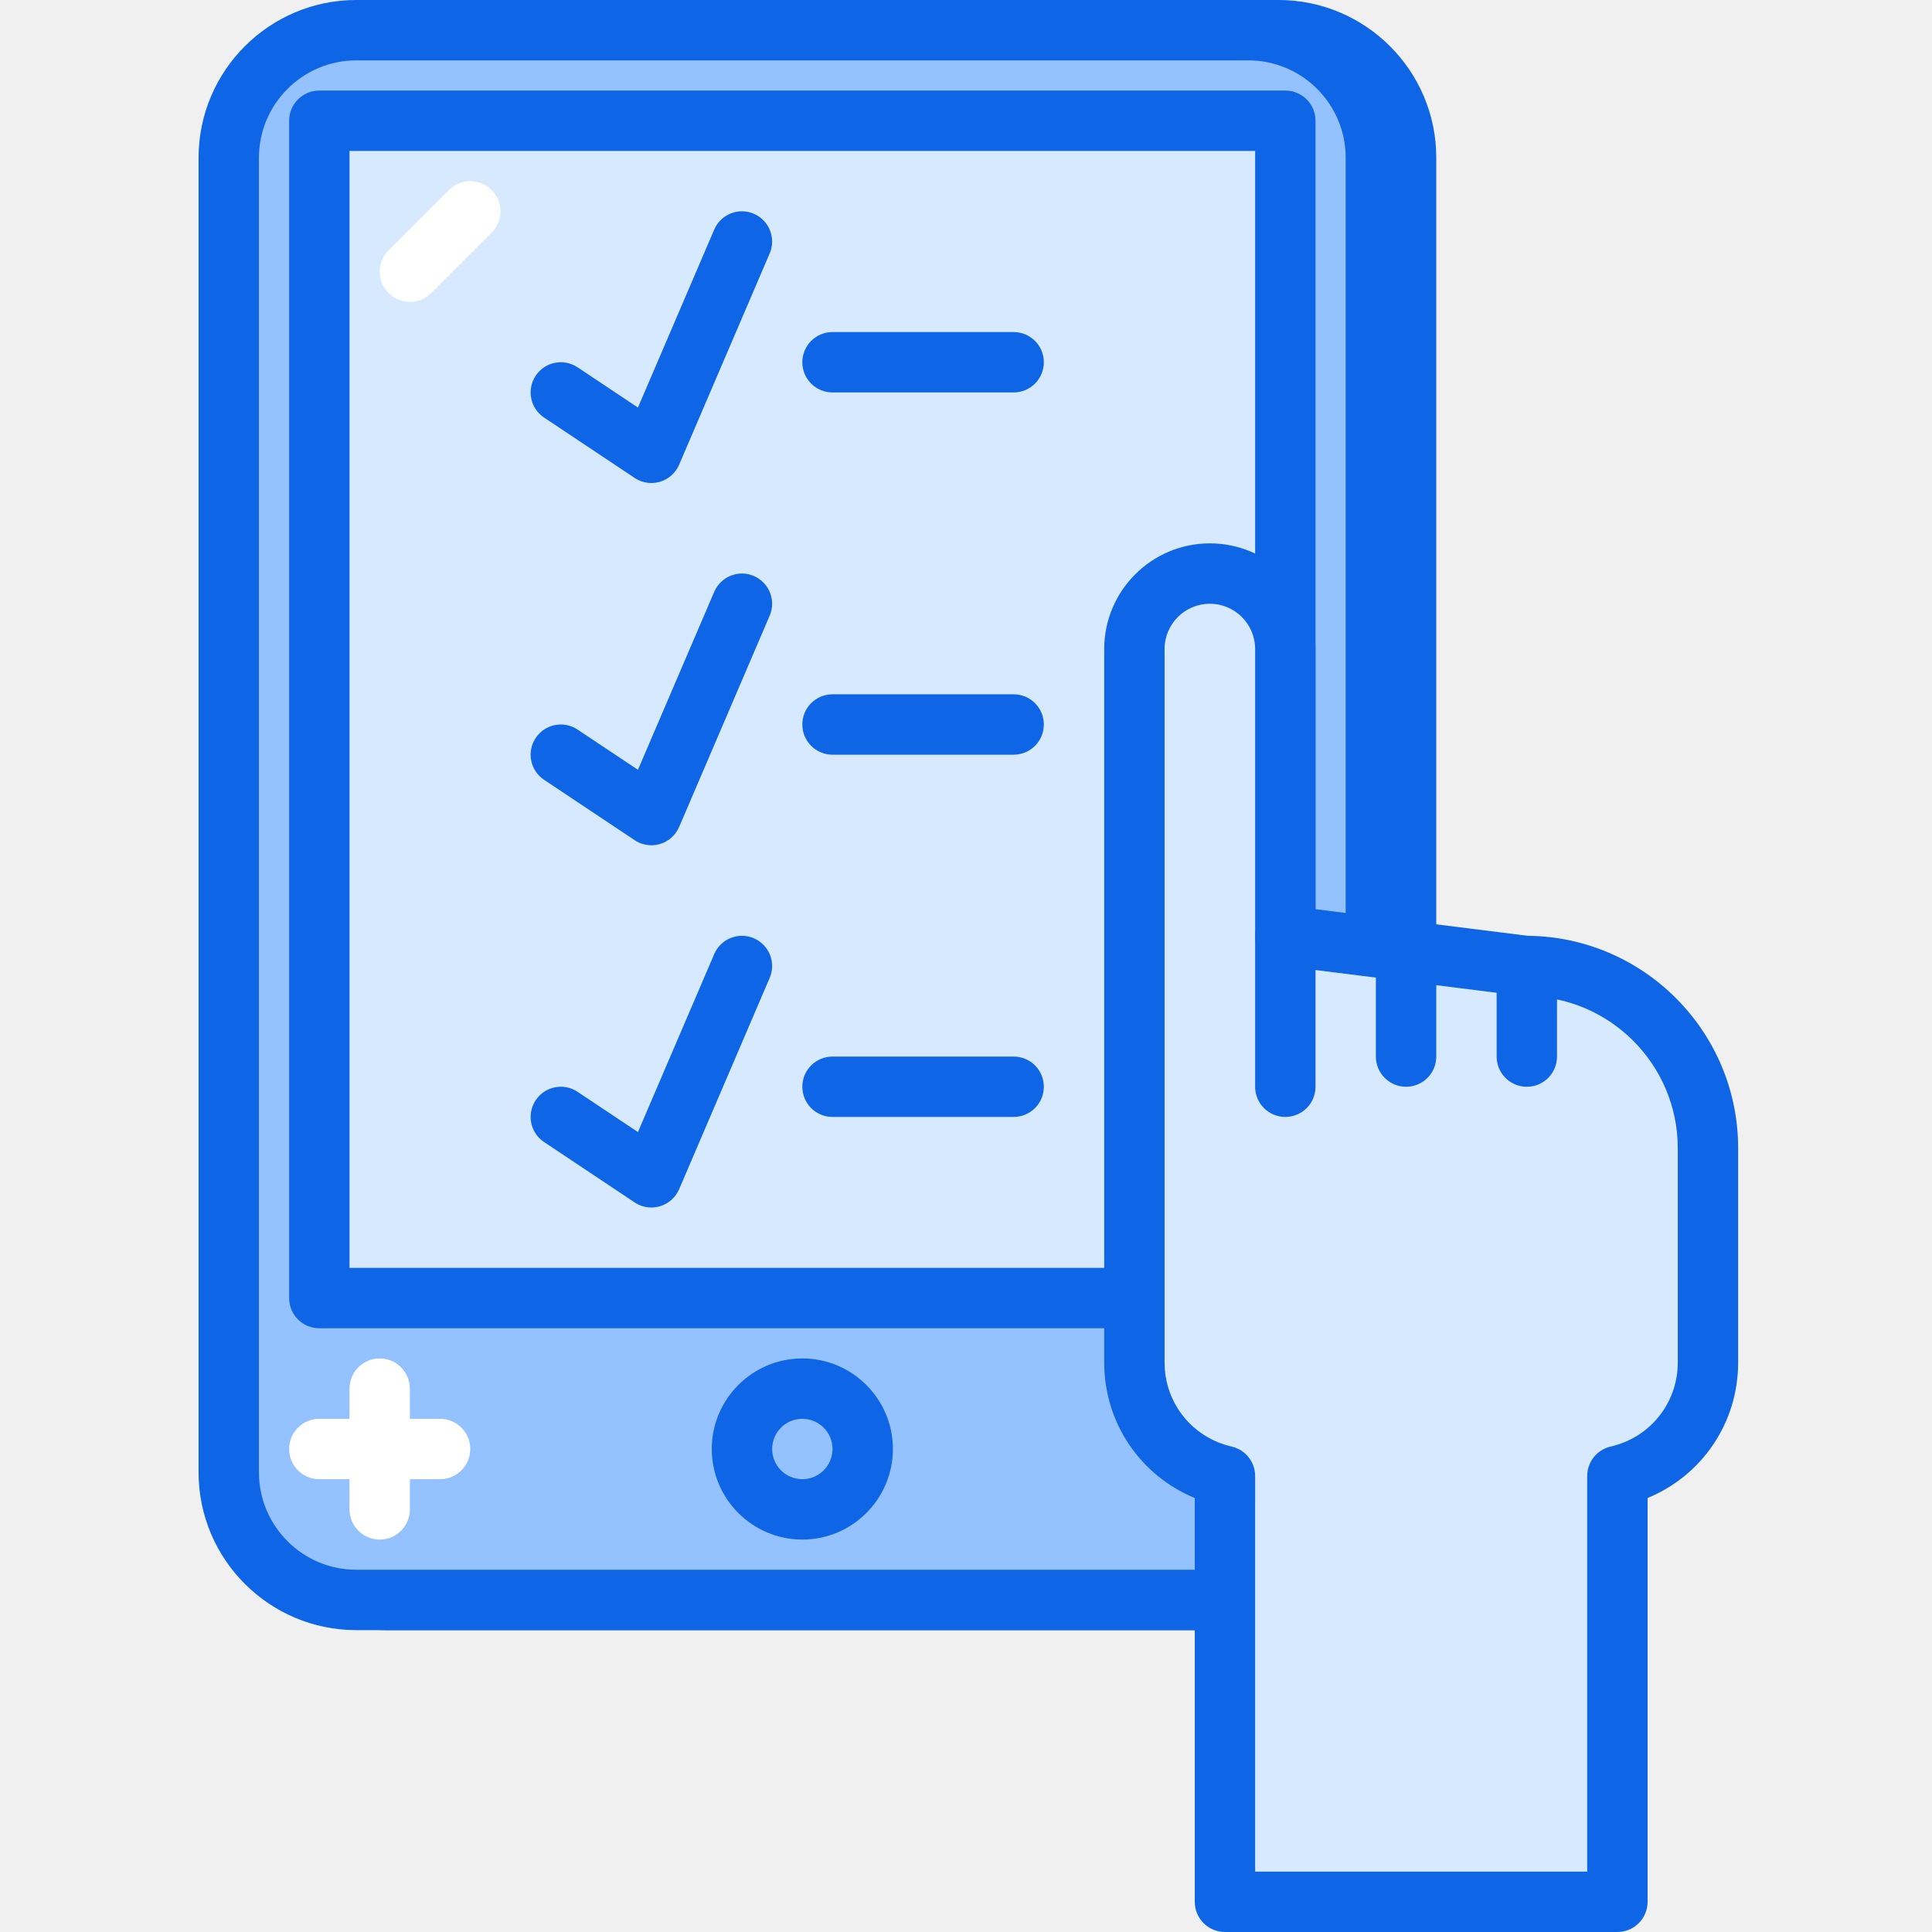
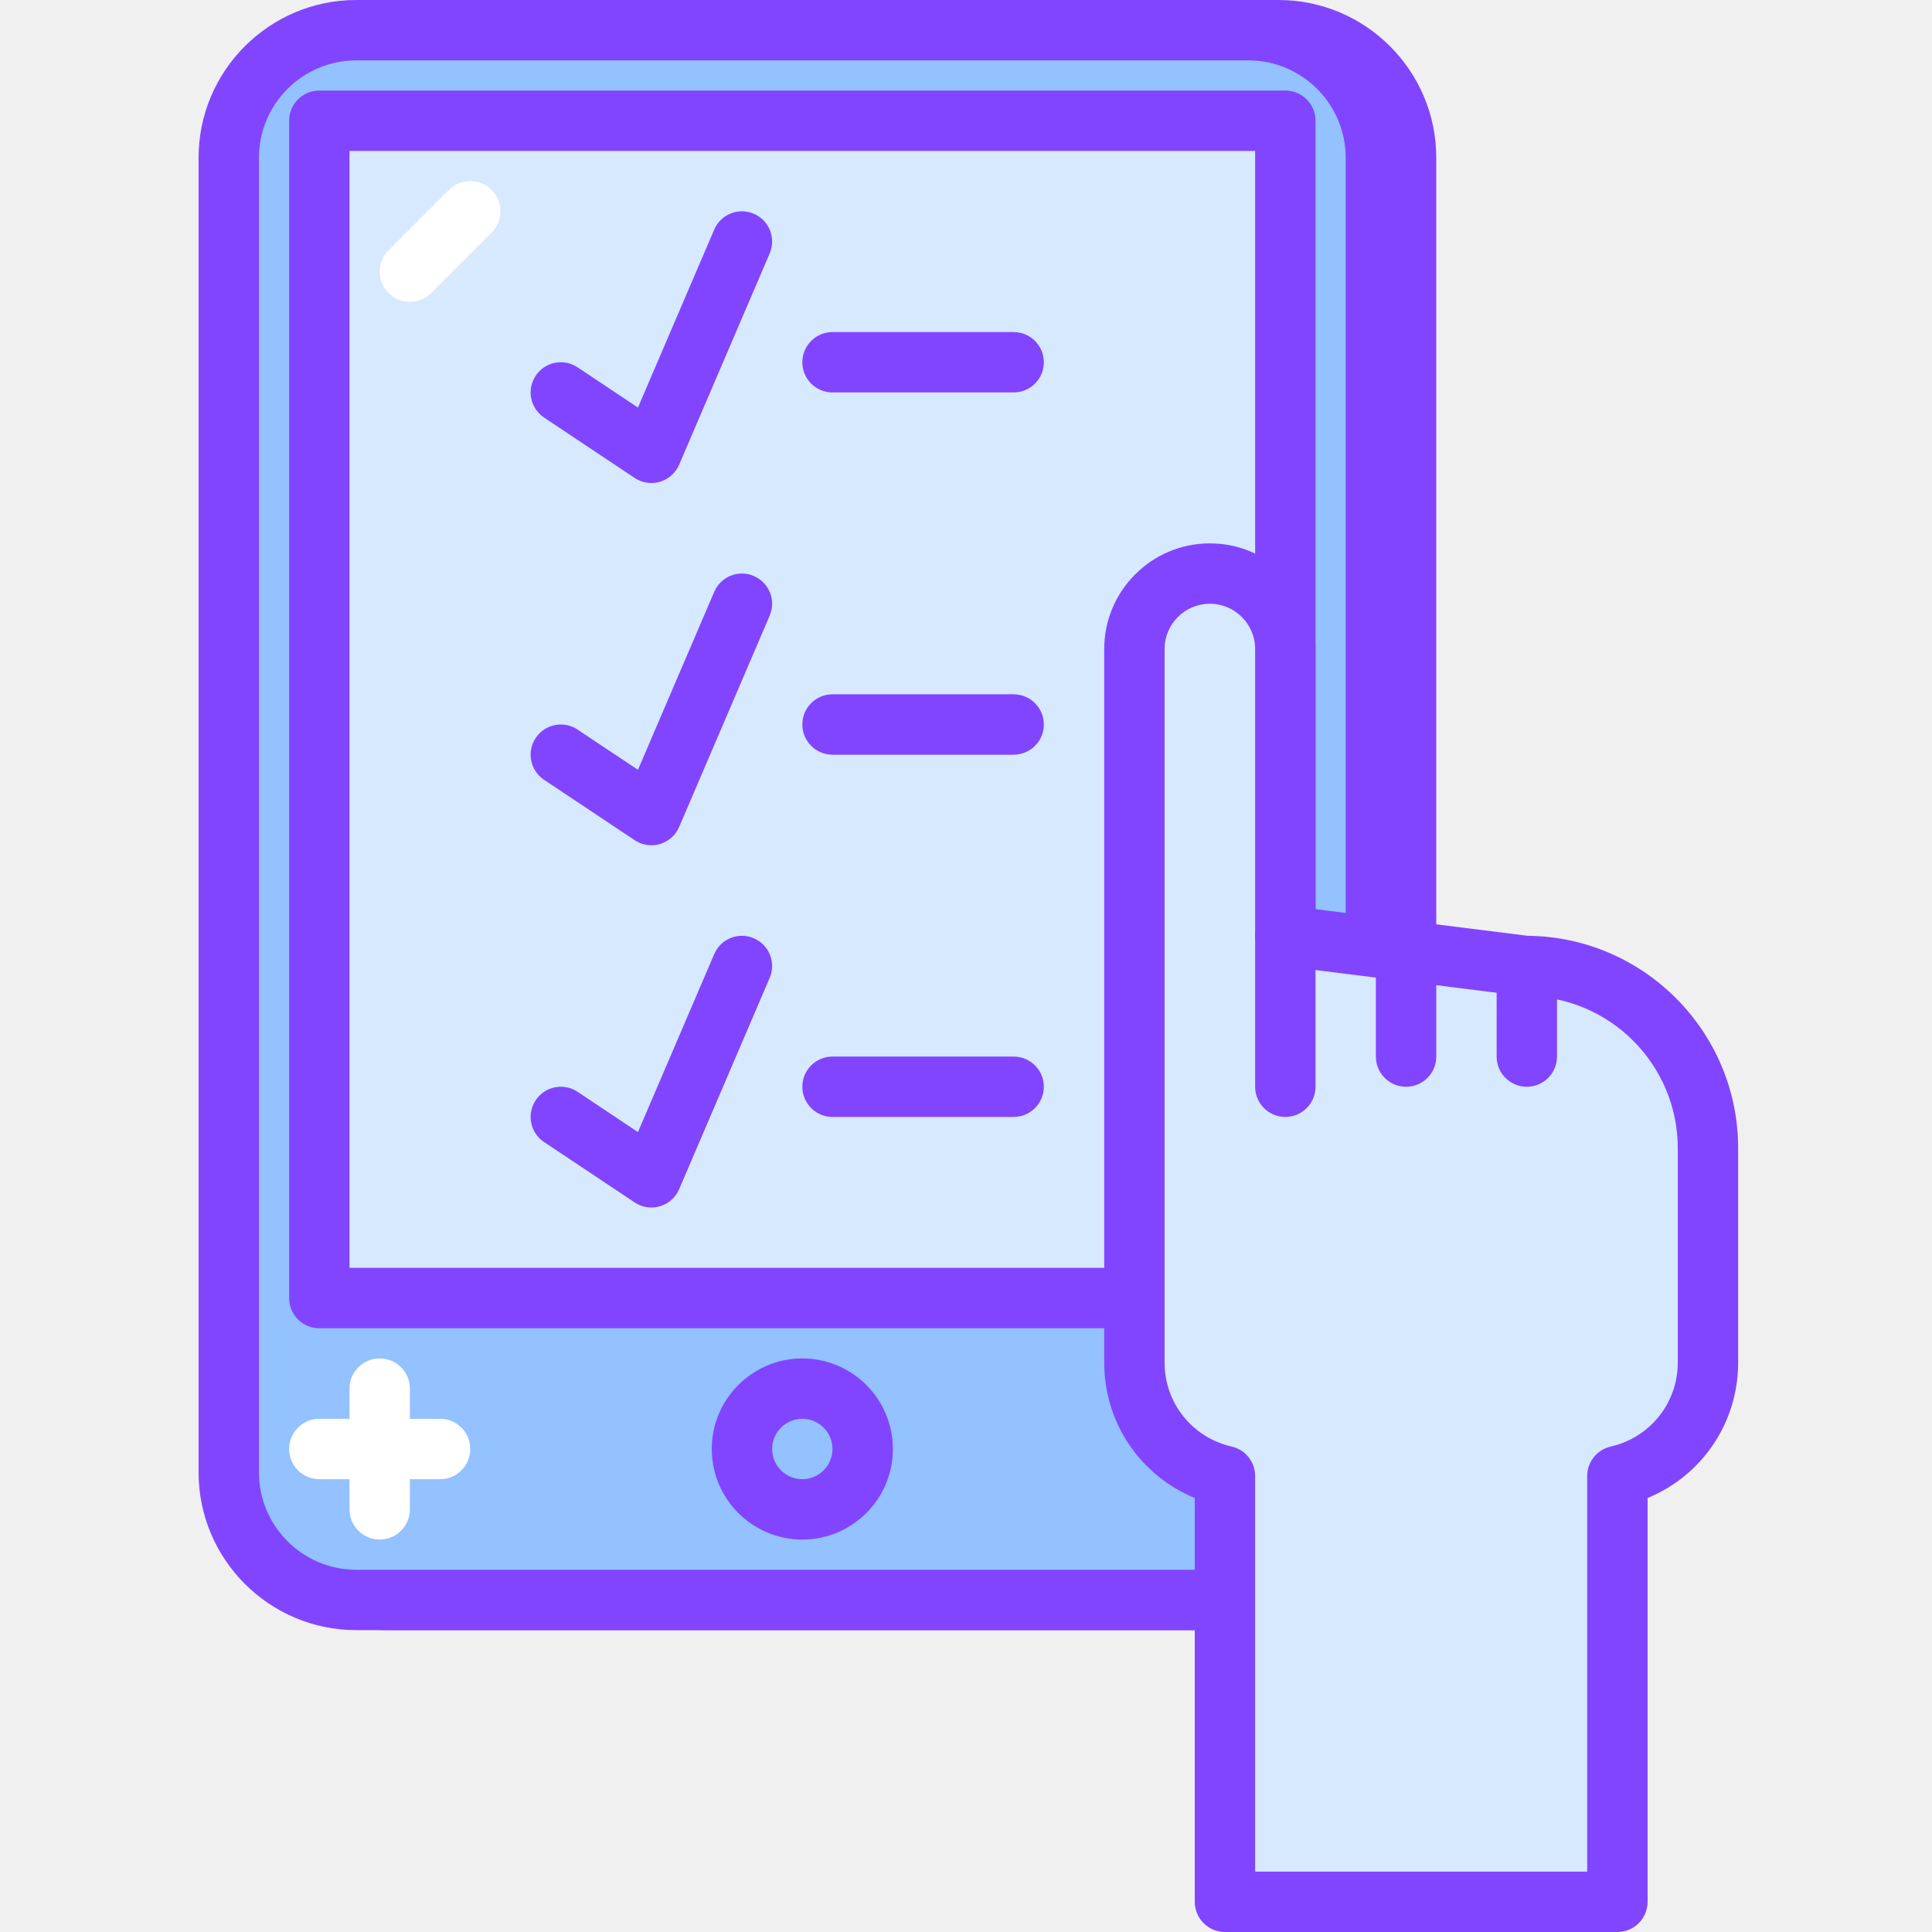
<svg xmlns="http://www.w3.org/2000/svg" height="436pt" viewBox="-44 0 436 436.907" width="436pt">
-   <path d="m244.68 361.812h-201.734c-15.926 0-28.84-12.91-28.84-28.84v-297.309c0-15.926 12.914-28.836 28.84-28.836h201.734c15.926 0 28.84 12.91 28.84 28.836v297.309c0 15.93-12.914 28.84-28.84 28.84zm0 0" fill="#0e65e5" />
-   <path d="m244.68 368.641h-201.734c-19.664 0-35.664-16-35.664-35.668v-297.309c0-19.664 16-35.664 35.664-35.664h201.734c19.668 0 35.668 16 35.668 35.664v297.309c0 19.668-16 35.668-35.668 35.668zm-201.734-354.988c-12.141 0-22.012 9.875-22.012 22.012v297.309c0 12.141 9.871 22.016 22.012 22.016h201.734c12.141 0 22.012-9.875 22.012-22.016v-297.309c0-12.137-9.871-22.012-22.012-22.012zm0 0" fill="#0e65e5" />
+   <path d="m244.68 361.812h-201.734c-15.926 0-28.84-12.91-28.84-28.84v-297.309c0-15.926 12.914-28.836 28.84-28.836h201.734c15.926 0 28.84 12.91 28.84 28.836v297.309c0 15.93-12.914 28.84-28.84 28.84zm0 0" fill="#8145FF" />
+   <path d="m244.68 368.641h-201.734c-19.664 0-35.664-16-35.664-35.668v-297.309c0-19.664 16-35.664 35.664-35.664h201.734c19.668 0 35.668 16 35.668 35.664v297.309c0 19.668-16 35.668-35.668 35.668zm-201.734-354.988c-12.141 0-22.012 9.875-22.012 22.012v297.309c0 12.141 9.871 22.016 22.012 22.016h201.734c12.141 0 22.012-9.875 22.012-22.016v-297.309c0-12.137-9.871-22.012-22.012-22.012zm0 0" fill="#8145FF" />
  <path d="m237.855 361.812h-201.734c-15.93 0-28.84-12.91-28.84-28.84v-297.309c0-15.926 12.91-28.836 28.84-28.836h201.73c15.93 0 28.84 12.91 28.84 28.836v297.309c0 15.93-12.91 28.84-28.836 28.84zm0 0" fill="#94c1ff" />
-   <path d="m237.855 368.641h-201.734c-19.668 0-35.668-16-35.668-35.668v-297.309c0-19.664 16-35.664 35.668-35.664h201.73c19.668 0 35.668 16 35.668 35.664v297.309c0 19.668-16 35.668-35.664 35.668zm-201.734-354.988c-12.141 0-22.016 9.875-22.016 22.012v297.309c0 12.141 9.875 22.016 22.016 22.016h201.73c12.141 0 22.012-9.875 22.012-22.016v-297.309c.004-12.137-9.871-22.012-22.008-22.012zm0 0" fill="#0e65e5" />
+   <path d="m237.855 368.641h-201.734c-19.668 0-35.668-16-35.668-35.668v-297.309c0-19.664 16-35.664 35.668-35.664h201.73c19.668 0 35.668 16 35.668 35.664v297.309c0 19.668-16 35.668-35.664 35.668zm-201.734-354.988c-12.141 0-22.016 9.875-22.016 22.012v297.309c0 12.141 9.875 22.016 22.016 22.016h201.73c12.141 0 22.012-9.875 22.012-22.016v-297.309c.004-12.137-9.871-22.012-22.008-22.012zm0 0" fill="#8145FF" />
  <path d="m27.762 27.309h218.453v266.238h-218.453zm0 0" fill="#d7e9ff" />
-   <path d="m246.215 300.375h-218.453c-3.773 0-6.828-3.055-6.828-6.828v-266.238c0-3.773 3.055-6.828 6.828-6.828h218.453c3.773 0 6.824 3.055 6.824 6.828v266.238c0 3.773-3.051 6.828-6.824 6.828zm-211.629-13.656h204.801v-252.586h-204.801zm0 0" fill="#0e65e5" />
+   <path d="m246.215 300.375h-218.453c-3.773 0-6.828-3.055-6.828-6.828v-266.238c0-3.773 3.055-6.828 6.828-6.828h218.453c3.773 0 6.824 3.055 6.824 6.828v266.238c0 3.773-3.051 6.828-6.824 6.828zm-211.629-13.656h204.801v-252.586h-204.801zm0 0" fill="#8145FF" />
  <path d="m150.641 327.68c0 7.539-6.113 13.652-13.652 13.652-7.543 0-13.656-6.113-13.656-13.652 0-7.539 6.113-13.652 13.656-13.652 7.539 0 13.652 6.113 13.652 13.652zm0 0" fill="#94c1ff" />
-   <path d="m136.988 348.16c-11.293 0-20.48-9.188-20.48-20.48 0-11.293 9.188-20.48 20.48-20.48s20.477 9.188 20.477 20.48c0 11.293-9.184 20.48-20.477 20.48zm0-27.309c-3.77 0-6.828 3.062-6.828 6.828 0 3.766 3.059 6.828 6.828 6.828 3.766 0 6.824-3.062 6.824-6.828 0-3.766-3.059-6.828-6.824-6.828zm0 0" fill="#0e65e5" />
+   <path d="m136.988 348.16c-11.293 0-20.48-9.188-20.48-20.48 0-11.293 9.188-20.48 20.48-20.48s20.477 9.188 20.477 20.48c0 11.293-9.184 20.48-20.477 20.48zm0-27.309c-3.77 0-6.828 3.062-6.828 6.828 0 3.766 3.059 6.828 6.828 6.828 3.766 0 6.824-3.062 6.824-6.828 0-3.766-3.059-6.828-6.824-6.828zm0 0" fill="#8145FF" />
  <path d="m300.59 218.453-54.375-6.828v-64.852c0-9.426-7.641-17.066-17.066-17.066-9.426 0-17.07 7.641-17.07 17.066v161.352c0 12.535 8.766 22.977 20.48 25.664v96.289h88.75v-96.289c11.715-2.688 20.477-13.129 20.477-25.664v-48.473c0-22.754-18.445-41.199-41.195-41.199zm0 0" fill="#d7e9ff" />
-   <g fill="#0e65e5">
+   <g fill="#8145FF">
    <path d="m321.309 436.906h-88.75c-3.773 0-6.824-3.055-6.824-6.828v-91.32c-12.289-5.051-20.48-16.973-20.48-30.637v-161.348c0-13.176 10.719-23.895 23.895-23.895 13.172 0 23.891 10.719 23.891 23.895v58.832l47.988 6.02c26.281.242 47.586 21.695 47.586 48.027v48.469c0 13.664-8.195 25.586-20.48 30.637v91.32c0 3.773-3.051 6.828-6.824 6.828zm-81.922-13.652h75.094v-89.469c0-3.18 2.199-5.938 5.297-6.652 8.941-2.047 15.184-9.863 15.184-19.012v-48.469c0-18.949-15.422-34.371-34.375-34.371-.285 0-.566-.023-.852-.055l-54.375-6.824c-3.414-.43-5.973-3.336-5.973-6.777v-64.852c0-5.648-4.594-10.238-10.238-10.238-5.648 0-10.242 4.59-10.242 10.238v161.348c0 9.145 6.238 16.965 15.18 19.012 3.102.715 5.301 3.473 5.301 6.652zm0 0" />
    <path d="m246.215 252.586c-3.773 0-6.828-3.051-6.828-6.824v-34.137c0-3.773 3.055-6.824 6.828-6.824 3.773 0 6.824 3.051 6.824 6.824v34.137c0 3.773-3.051 6.824-6.824 6.824zm0 0" />
    <path d="m273.52 245.762c-3.773 0-6.828-3.055-6.828-6.828v-20.48c0-3.773 3.055-6.828 6.828-6.828 3.773 0 6.828 3.055 6.828 6.828v20.48c0 3.773-3.055 6.828-6.828 6.828zm0 0" />
    <path d="m300.828 245.762c-3.773 0-6.828-3.055-6.828-6.828v-20.48c0-3.773 3.055-6.828 6.828-6.828s6.824 3.055 6.824 6.828v20.48c0 3.773-3.051 6.828-6.824 6.828zm0 0" />
    <path d="m184.773 88.746h-40.961c-3.773 0-6.824-3.051-6.824-6.824s3.051-6.828 6.824-6.828h40.961c3.773 0 6.828 3.055 6.828 6.828s-3.055 6.824-6.828 6.824zm0 0" />
    <path d="m102.852 109.227c-1.332 0-2.652-.391-3.785-1.148l-20.48-13.652c-3.141-2.094-3.988-6.324-1.891-9.465 2.078-3.141 6.316-3.988 9.465-1.895l13.652 9.102 17.246-40.242c1.48-3.473 5.52-5.086 8.961-3.586 3.465 1.484 5.074 5.5 3.586 8.961l-20.477 47.785c-.801 1.867-2.387 3.281-4.328 3.859-.641.188-1.293.281-1.949.281zm0 0" />
    <path d="m184.773 170.668h-40.961c-3.773 0-6.824-3.055-6.824-6.828 0-3.773 3.051-6.828 6.824-6.828h40.961c3.773 0 6.828 3.055 6.828 6.828 0 3.773-3.055 6.828-6.828 6.828zm0 0" />
    <path d="m102.852 191.148c-1.332 0-2.652-.395-3.785-1.148l-20.48-13.652c-3.141-2.094-3.988-6.328-1.891-9.469 2.078-3.133 6.316-3.984 9.465-1.891l13.652 9.098 17.246-40.238c1.48-3.473 5.52-5.094 8.961-3.59 3.465 1.488 5.074 5.504 3.586 8.961l-20.477 47.789c-.801 1.867-2.387 3.277-4.328 3.859-.641.188-1.293.281-1.949.281zm0 0" />
    <path d="m184.773 252.586h-40.961c-3.773 0-6.824-3.051-6.824-6.824 0-3.773 3.051-6.828 6.824-6.828h40.961c3.773 0 6.828 3.055 6.828 6.828 0 3.773-3.055 6.824-6.828 6.824zm0 0" />
    <path d="m102.852 273.066c-1.332 0-2.652-.391-3.785-1.148l-20.48-13.652c-3.141-2.094-3.988-6.324-1.891-9.465 2.078-3.141 6.316-3.988 9.465-1.895l13.652 9.102 17.246-40.242c1.48-3.473 5.52-5.078 8.961-3.586 3.465 1.488 5.074 5.5 3.586 8.961l-20.477 47.785c-.801 1.867-2.387 3.281-4.328 3.859-.641.188-1.293.281-1.949.281zm0 0" />
  </g>
  <path d="m41.414 348.16c-3.773 0-6.828-3.055-6.828-6.828v-27.305c0-3.773 3.055-6.828 6.828-6.828 3.773 0 6.824 3.055 6.824 6.828v27.305c0 3.773-3.051 6.828-6.824 6.828zm0 0" fill="#fff" />
  <path d="m55.066 334.508h-27.305c-3.773 0-6.828-3.055-6.828-6.828 0-3.773 3.055-6.828 6.828-6.828h27.305c3.773 0 6.828 3.055 6.828 6.828 0 3.773-3.055 6.828-6.828 6.828zm0 0" fill="#fff" />
  <path d="m48.238 68.266c-1.746 0-3.492-.668-4.824-2-2.668-2.664-2.668-6.984 0-9.652l13.652-13.652c2.668-2.668 6.988-2.668 9.652 0 2.668 2.664 2.668 6.988 0 9.652l-13.652 13.652c-1.332 1.332-3.082 2-4.828 2zm0 0" fill="#fff" />
</svg>
